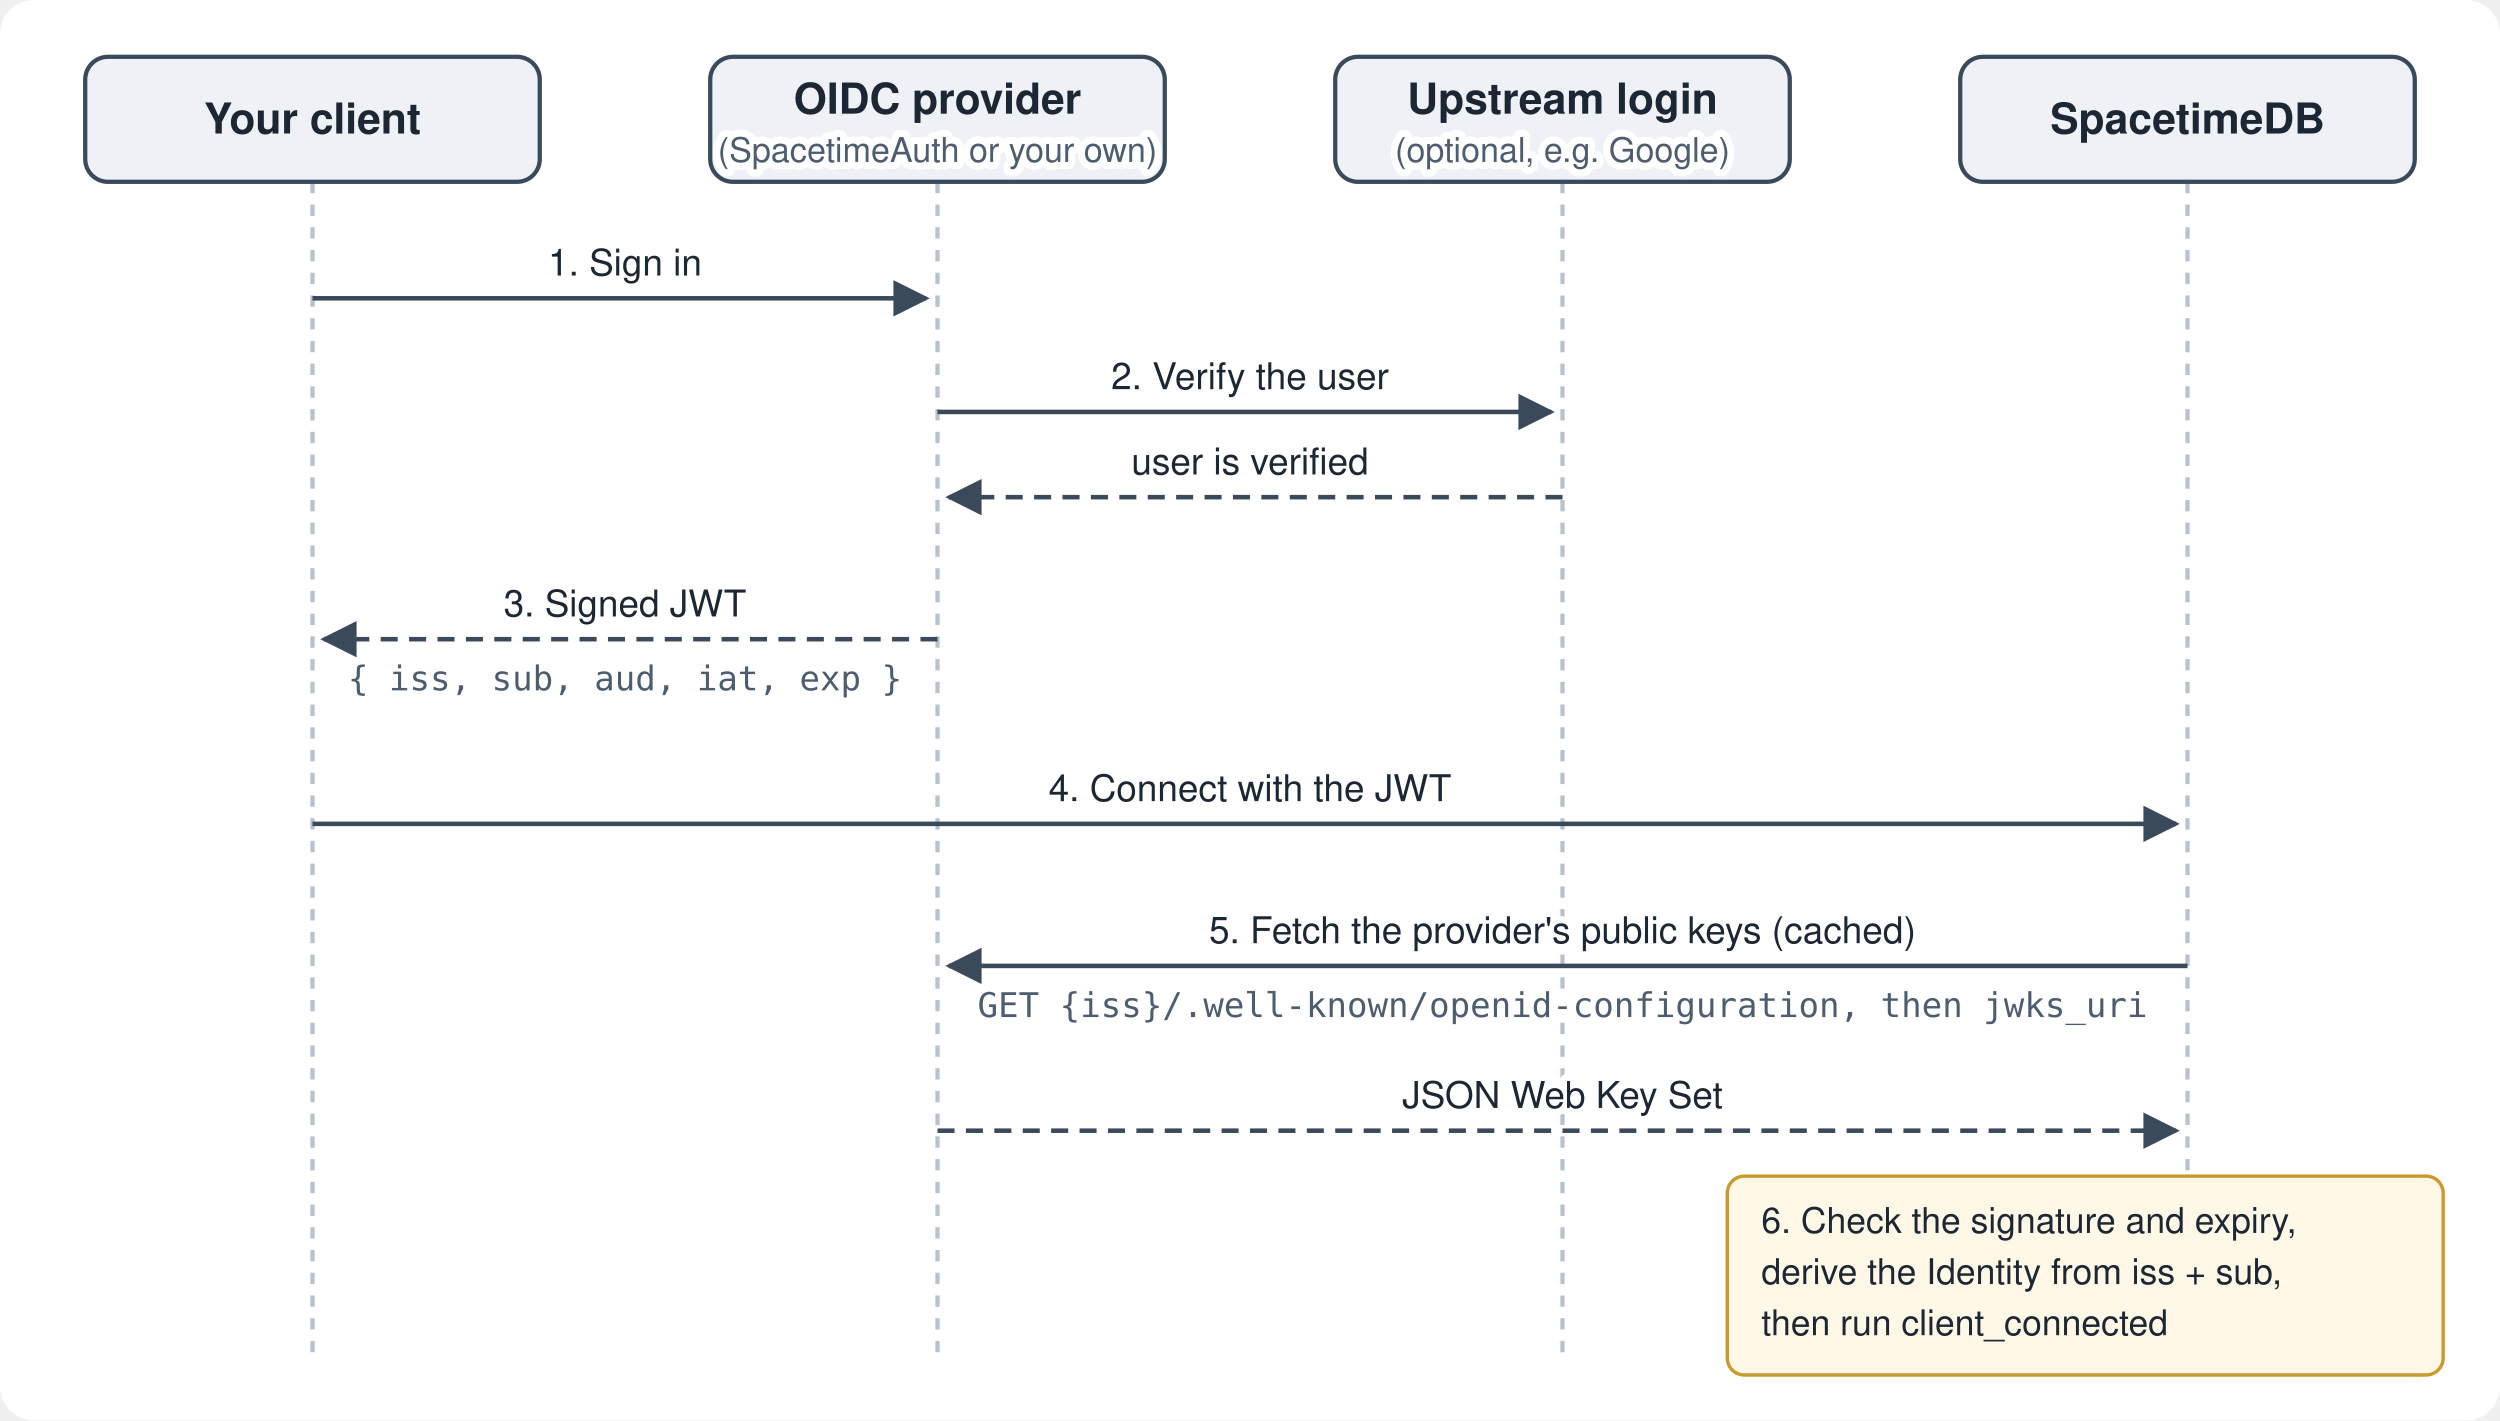
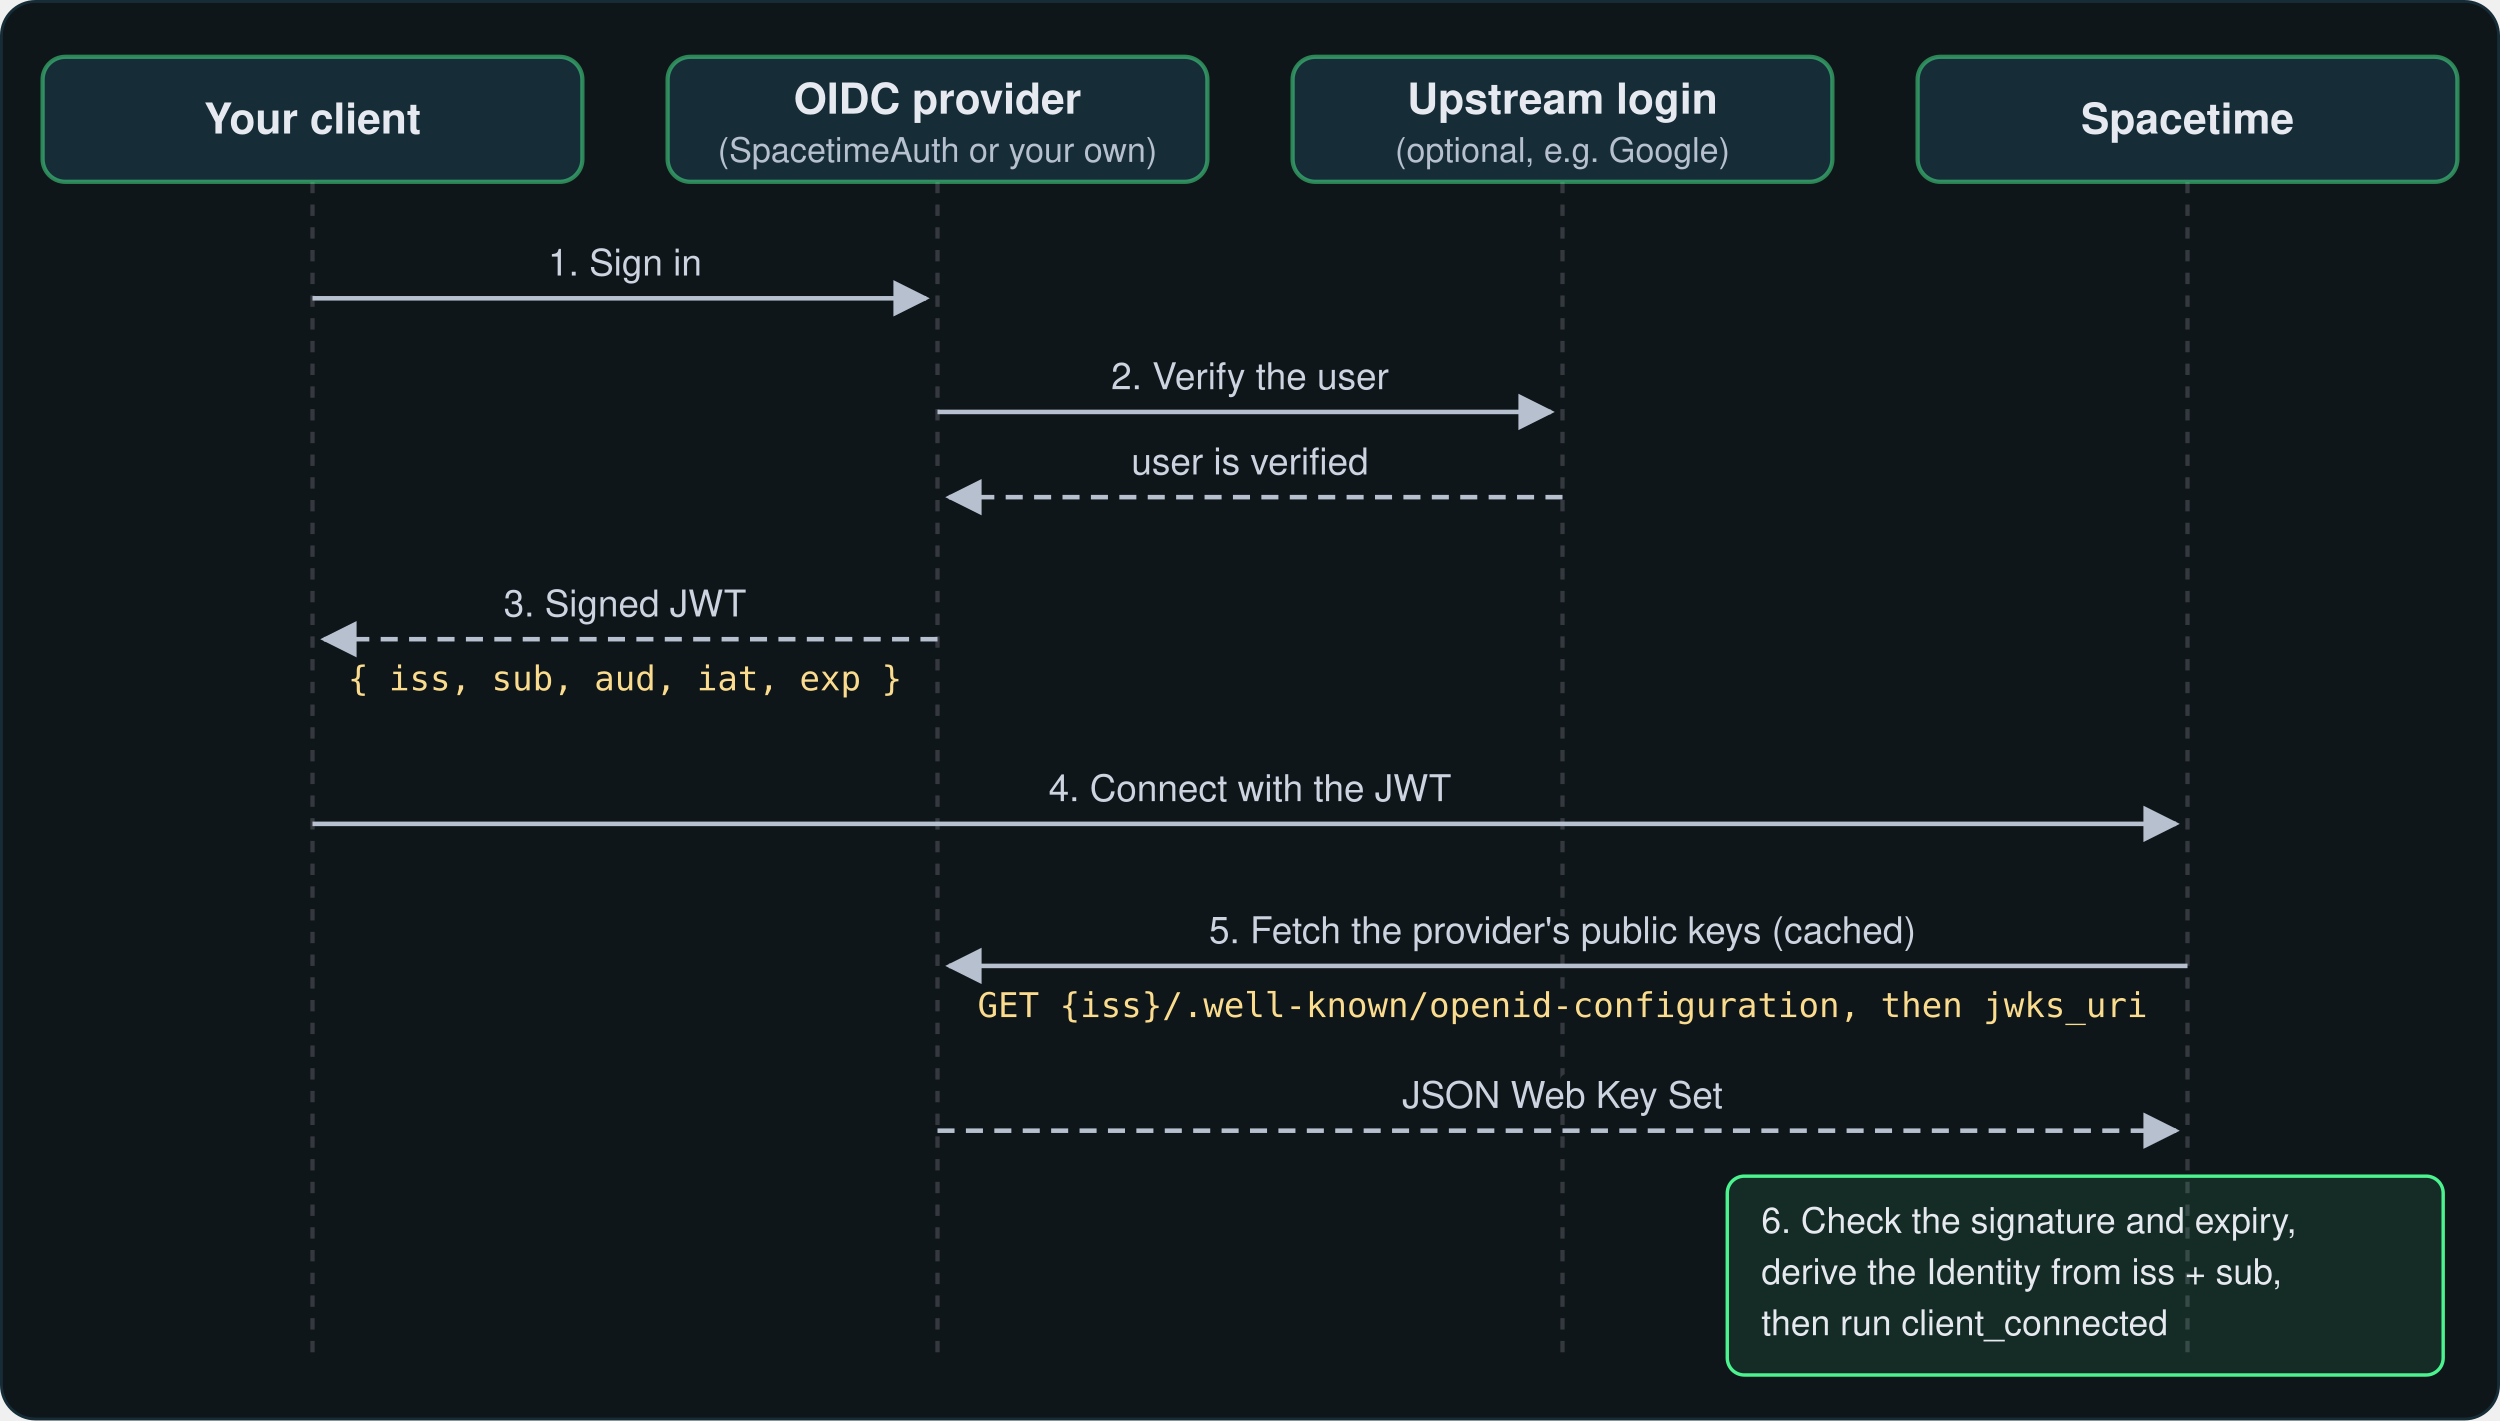
<svg xmlns="http://www.w3.org/2000/svg" viewBox="0 0 880 500" width="880" height="500" font-family="-apple-system, BlinkMacSystemFont, 'Segoe UI', Helvetica, Arial, sans-serif">
  <defs>
    <marker id="arrow" viewBox="0 0 10 10" refX="9" refY="5" markerWidth="8" markerHeight="8" orient="auto-start-reverse">
-       <path d="M0,0 L10,5 L0,10 z" fill="#3b4a5a" />
+       <path d="M0,0 L10,5 L0,10 z" fill="#b6c0cf" />
    </marker>
    <style>
-       .lane { stroke: #b8c2cc; stroke-width: 1.5; stroke-dasharray: 4 4; }
-       .head { fill: #eef2f6; stroke: #3b4a5a; stroke-width: 1.5; }
-       .headtext { font-size: 15px; font-weight: 600; fill: #1c2733; text-anchor: middle; }
-       .msg { stroke: #3b4a5a; stroke-width: 1.6; fill: none; marker-end: url(#arrow); }
-       .reply { stroke: #3b4a5a; stroke-width: 1.6; fill: none; stroke-dasharray: 6 4; marker-end: url(#arrow); }
-       .label { font-size: 13px; fill: #1c2733; text-anchor: middle; paint-order: stroke; stroke: #ffffff; stroke-width: 5px; stroke-linejoin: round; }
-       .sub { font-size: 12px; fill: #4d5d6e; font-family: ui-monospace, SFMono-Regular, Menlo, monospace; text-anchor: middle; paint-order: stroke; stroke: #ffffff; stroke-width: 5px; stroke-linejoin: round; }
-       .note { fill: #fff8e6; stroke: #c99a2e; stroke-width: 1.2; }
-       .notetext { font-size: 12.5px; fill: #1c2733; }
+       .lane { stroke: #363840; stroke-width: 1.5; stroke-dasharray: 4 4; }
+       .head { fill: #162d38; stroke: #4cf49080; stroke-width: 1.5; }
+       .headsub { font-size: 12px; fill: #b6c0cf; text-anchor: middle; }
+       .headtext { font-size: 15px; font-weight: 600; fill: #e6e9f0; text-anchor: middle; }
+       .msg { stroke: #b6c0cf; stroke-width: 1.6; fill: none; marker-end: url(#arrow); }
+       .reply { stroke: #b6c0cf; stroke-width: 1.6; fill: none; stroke-dasharray: 6 4; marker-end: url(#arrow); }
+       .label { font-size: 13px; fill: #ced3e0; text-anchor: middle; paint-order: stroke; stroke: #0e161a; stroke-width: 5px; stroke-linejoin: round; }
+       .sub { font-size: 12px; fill: #fbdc8e; font-family: ui-monospace, SFMono-Regular, Menlo, monospace; text-anchor: middle; paint-order: stroke; stroke: #0e161a; stroke-width: 5px; stroke-linejoin: round; }
+       .note { fill: #4cf4901a; stroke: #4cf490; stroke-width: 1.2; }
+       .notetext { font-size: 12.5px; fill: #e6e9f0; }
    </style>
  </defs>
-   <rect x="0" y="0" width="880" height="500" rx="12" fill="#ffffff" />
+   <rect x="0.5" y="0.5" width="879" height="499" rx="12" fill="#0e161a" stroke="#162d38" />
  <line class="lane" x1="110" y1="64" x2="110" y2="480" />
  <line class="lane" x1="330" y1="64" x2="330" y2="480" />
  <line class="lane" x1="550" y1="64" x2="550" y2="480" />
  <line class="lane" x1="770" y1="64" x2="770" y2="480" />
-   <rect class="head" x="30" y="20" width="160" height="44" rx="8" />
+   <rect class="head" x="15" y="20" width="190" height="44" rx="8" />
  <text class="headtext" x="110" y="47">Your client</text>
-   <rect class="head" x="250" y="20" width="160" height="44" rx="8" />
+   <rect class="head" x="235" y="20" width="190" height="44" rx="8" />
  <text class="headtext" x="330" y="40">OIDC provider</text>
-   <text class="sub" x="330" y="57" style="font-family: inherit">(SpacetimeAuth or your own)</text>
-   <rect class="head" x="470" y="20" width="160" height="44" rx="8" />
+   <text class="headsub" x="330" y="57">(SpacetimeAuth or your own)</text>
+   <rect class="head" x="455" y="20" width="190" height="44" rx="8" />
  <text class="headtext" x="550" y="40">Upstream login</text>
-   <text class="sub" x="550" y="57" style="font-family: inherit">(optional, e.g. Google)</text>
-   <rect class="head" x="690" y="20" width="160" height="44" rx="8" />
-   <text class="headtext" x="770" y="47">SpacetimeDB</text>
+   <text class="headsub" x="550" y="57">(optional, e.g. Google)</text>
+   <rect class="head" x="675" y="20" width="190" height="44" rx="8" />
+   <text class="headtext" x="770" y="47">Spacetime</text>
  <line class="msg" x1="110" y1="105" x2="326" y2="105" />
  <text class="label" x="220" y="97">1. Sign in</text>
  <line class="msg" x1="330" y1="145" x2="546" y2="145" />
  <text class="label" x="440" y="137">2. Verify the user</text>
  <line class="reply" x1="550" y1="175" x2="334" y2="175" />
  <text class="label" x="440" y="167">user is verified</text>
  <line class="reply" x1="330" y1="225" x2="114" y2="225" />
  <text class="label" x="220" y="217">3. Signed JWT</text>
  <text class="sub" x="220" y="243">{ iss, sub, aud, iat, exp }</text>
  <line class="msg" x1="110" y1="290" x2="766" y2="290" />
  <text class="label" x="440" y="282">4. Connect with the JWT</text>
  <line class="msg" x1="770" y1="340" x2="334" y2="340" />
  <text class="label" x="550" y="332">5. Fetch the provider's public keys (cached)</text>
  <text class="sub" x="550" y="358">GET {iss}/.well-known/openid-configuration, then jwks_uri</text>
  <line class="reply" x1="330" y1="398" x2="766" y2="398" />
  <text class="label" x="550" y="390">JSON Web Key Set</text>
  <rect class="note" x="608" y="414" width="252" height="70" rx="6" />
  <text class="notetext" x="620" y="434">6. Check the signature and expiry,</text>
  <text class="notetext" x="620" y="452">derive the Identity from iss + sub,</text>
  <text class="notetext" x="620" y="470">then run client_connected</text>
</svg>
